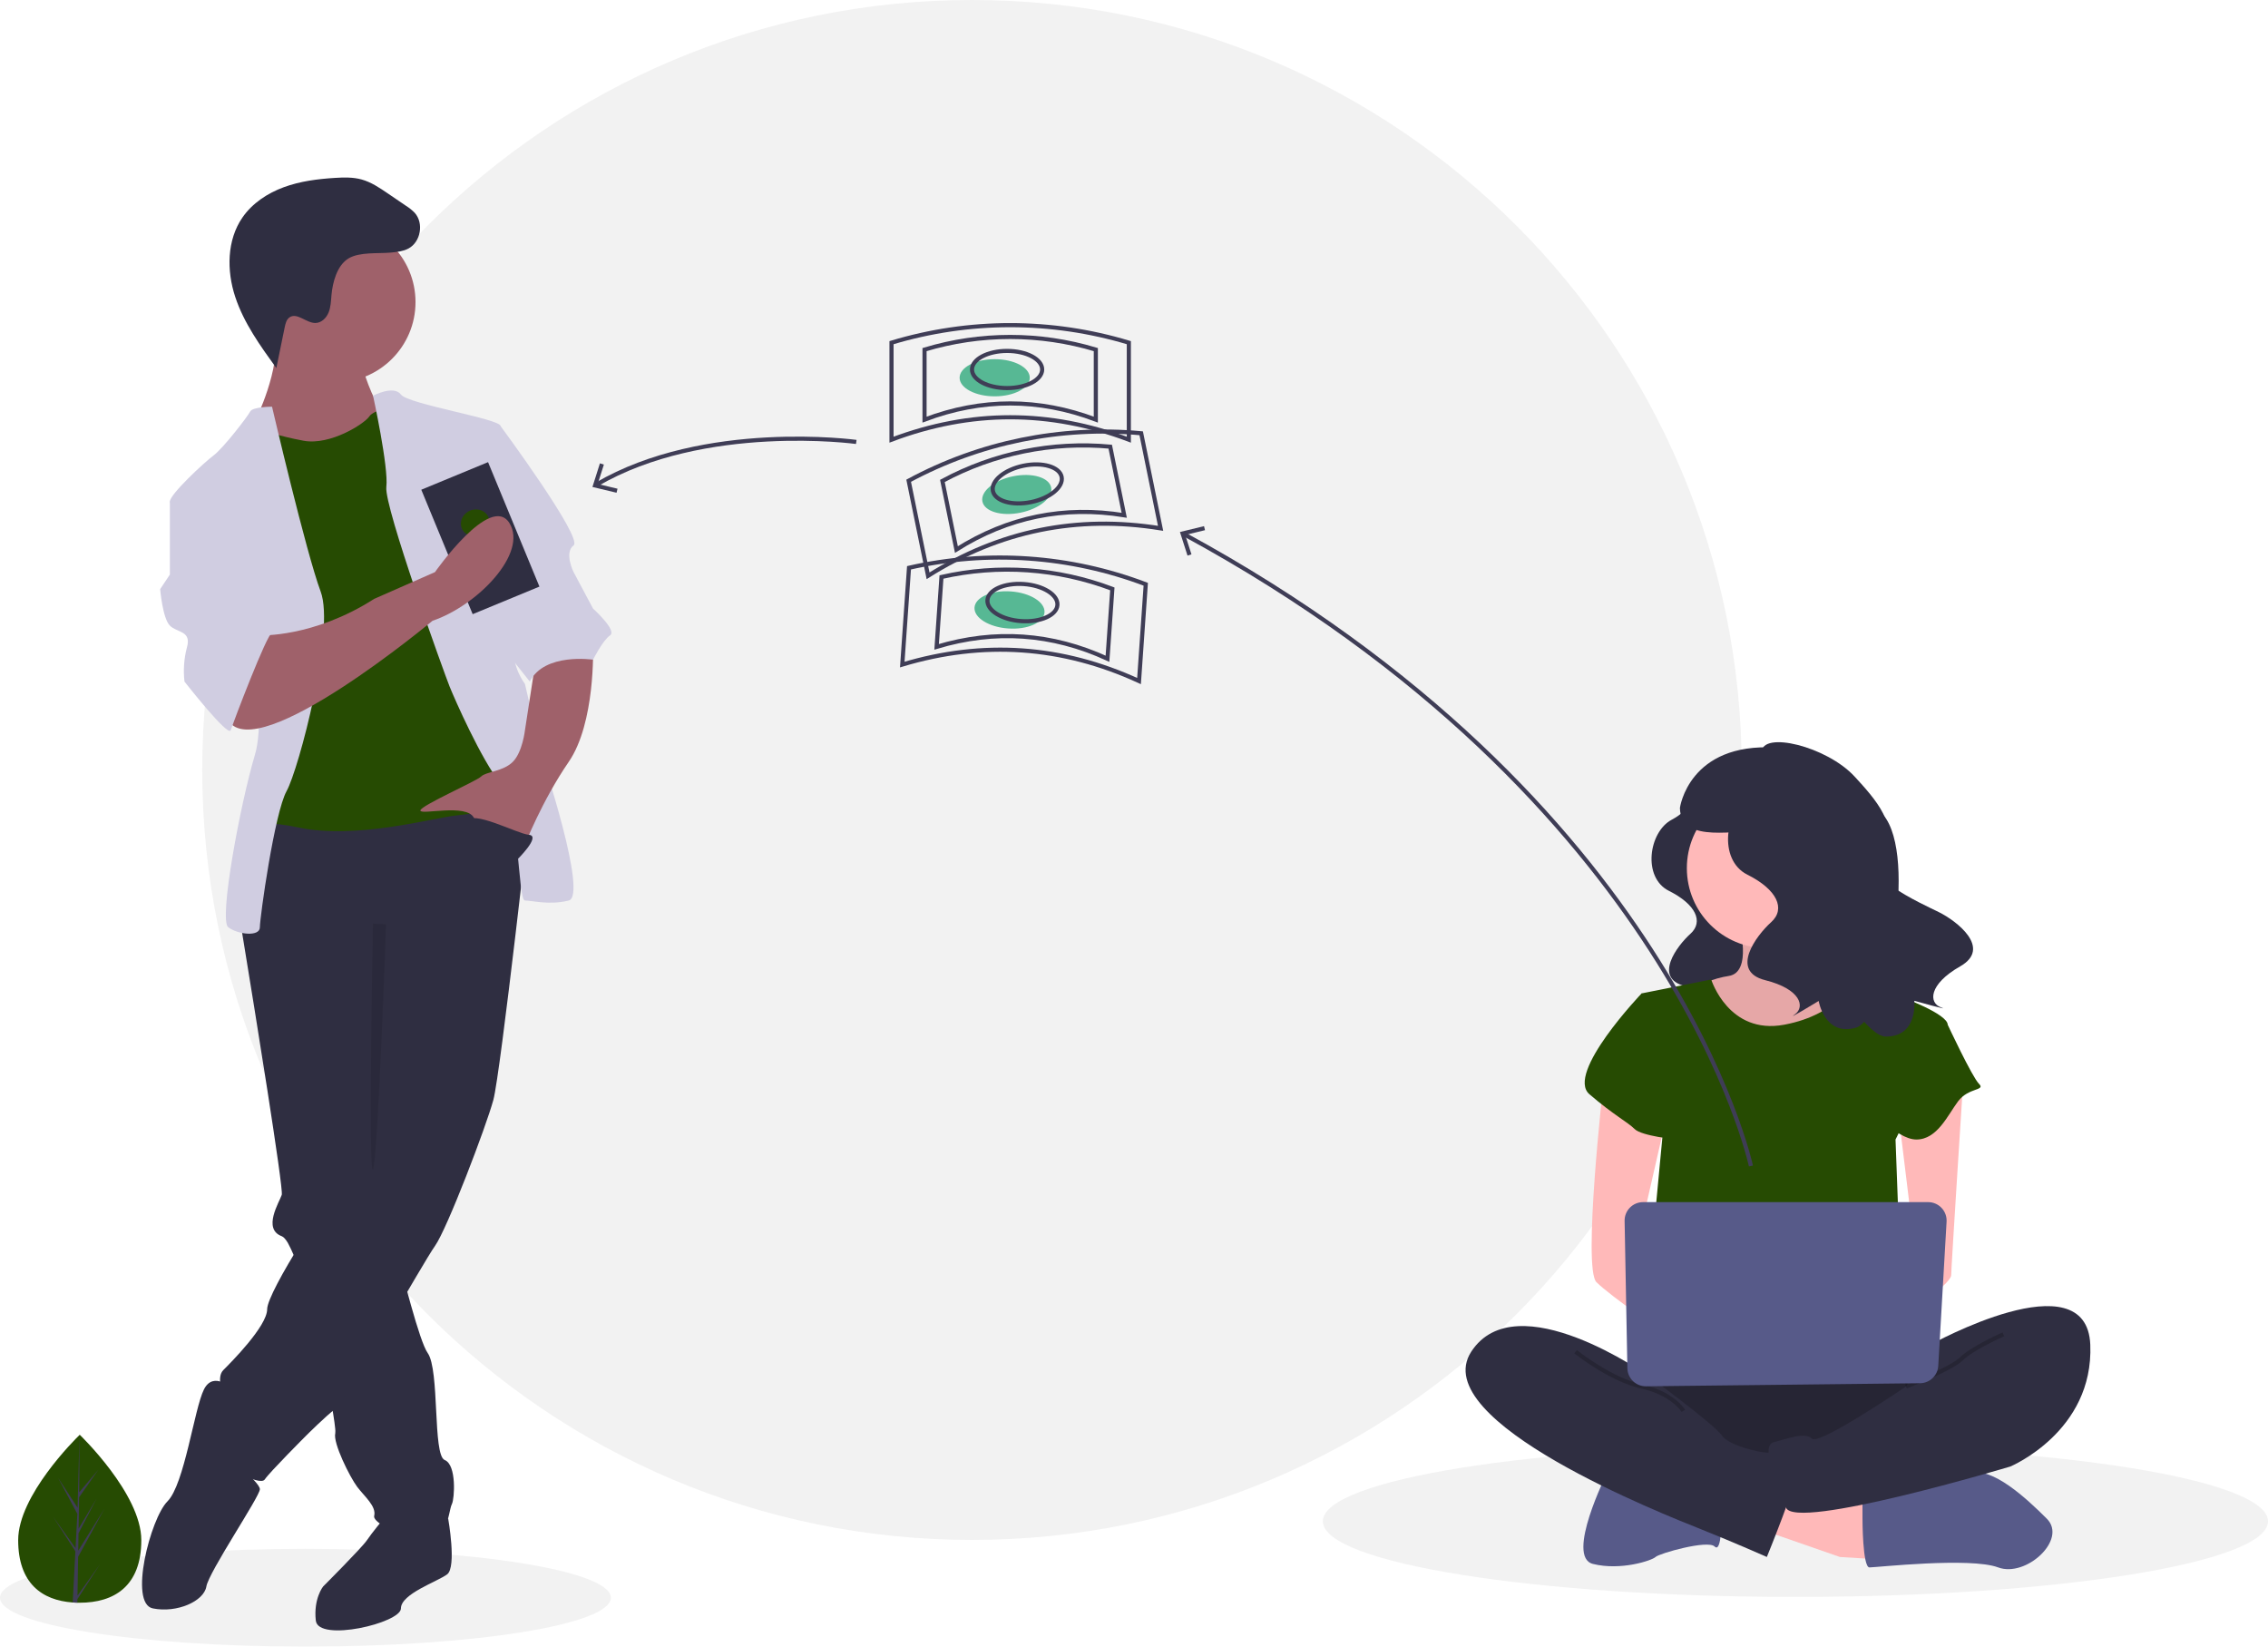
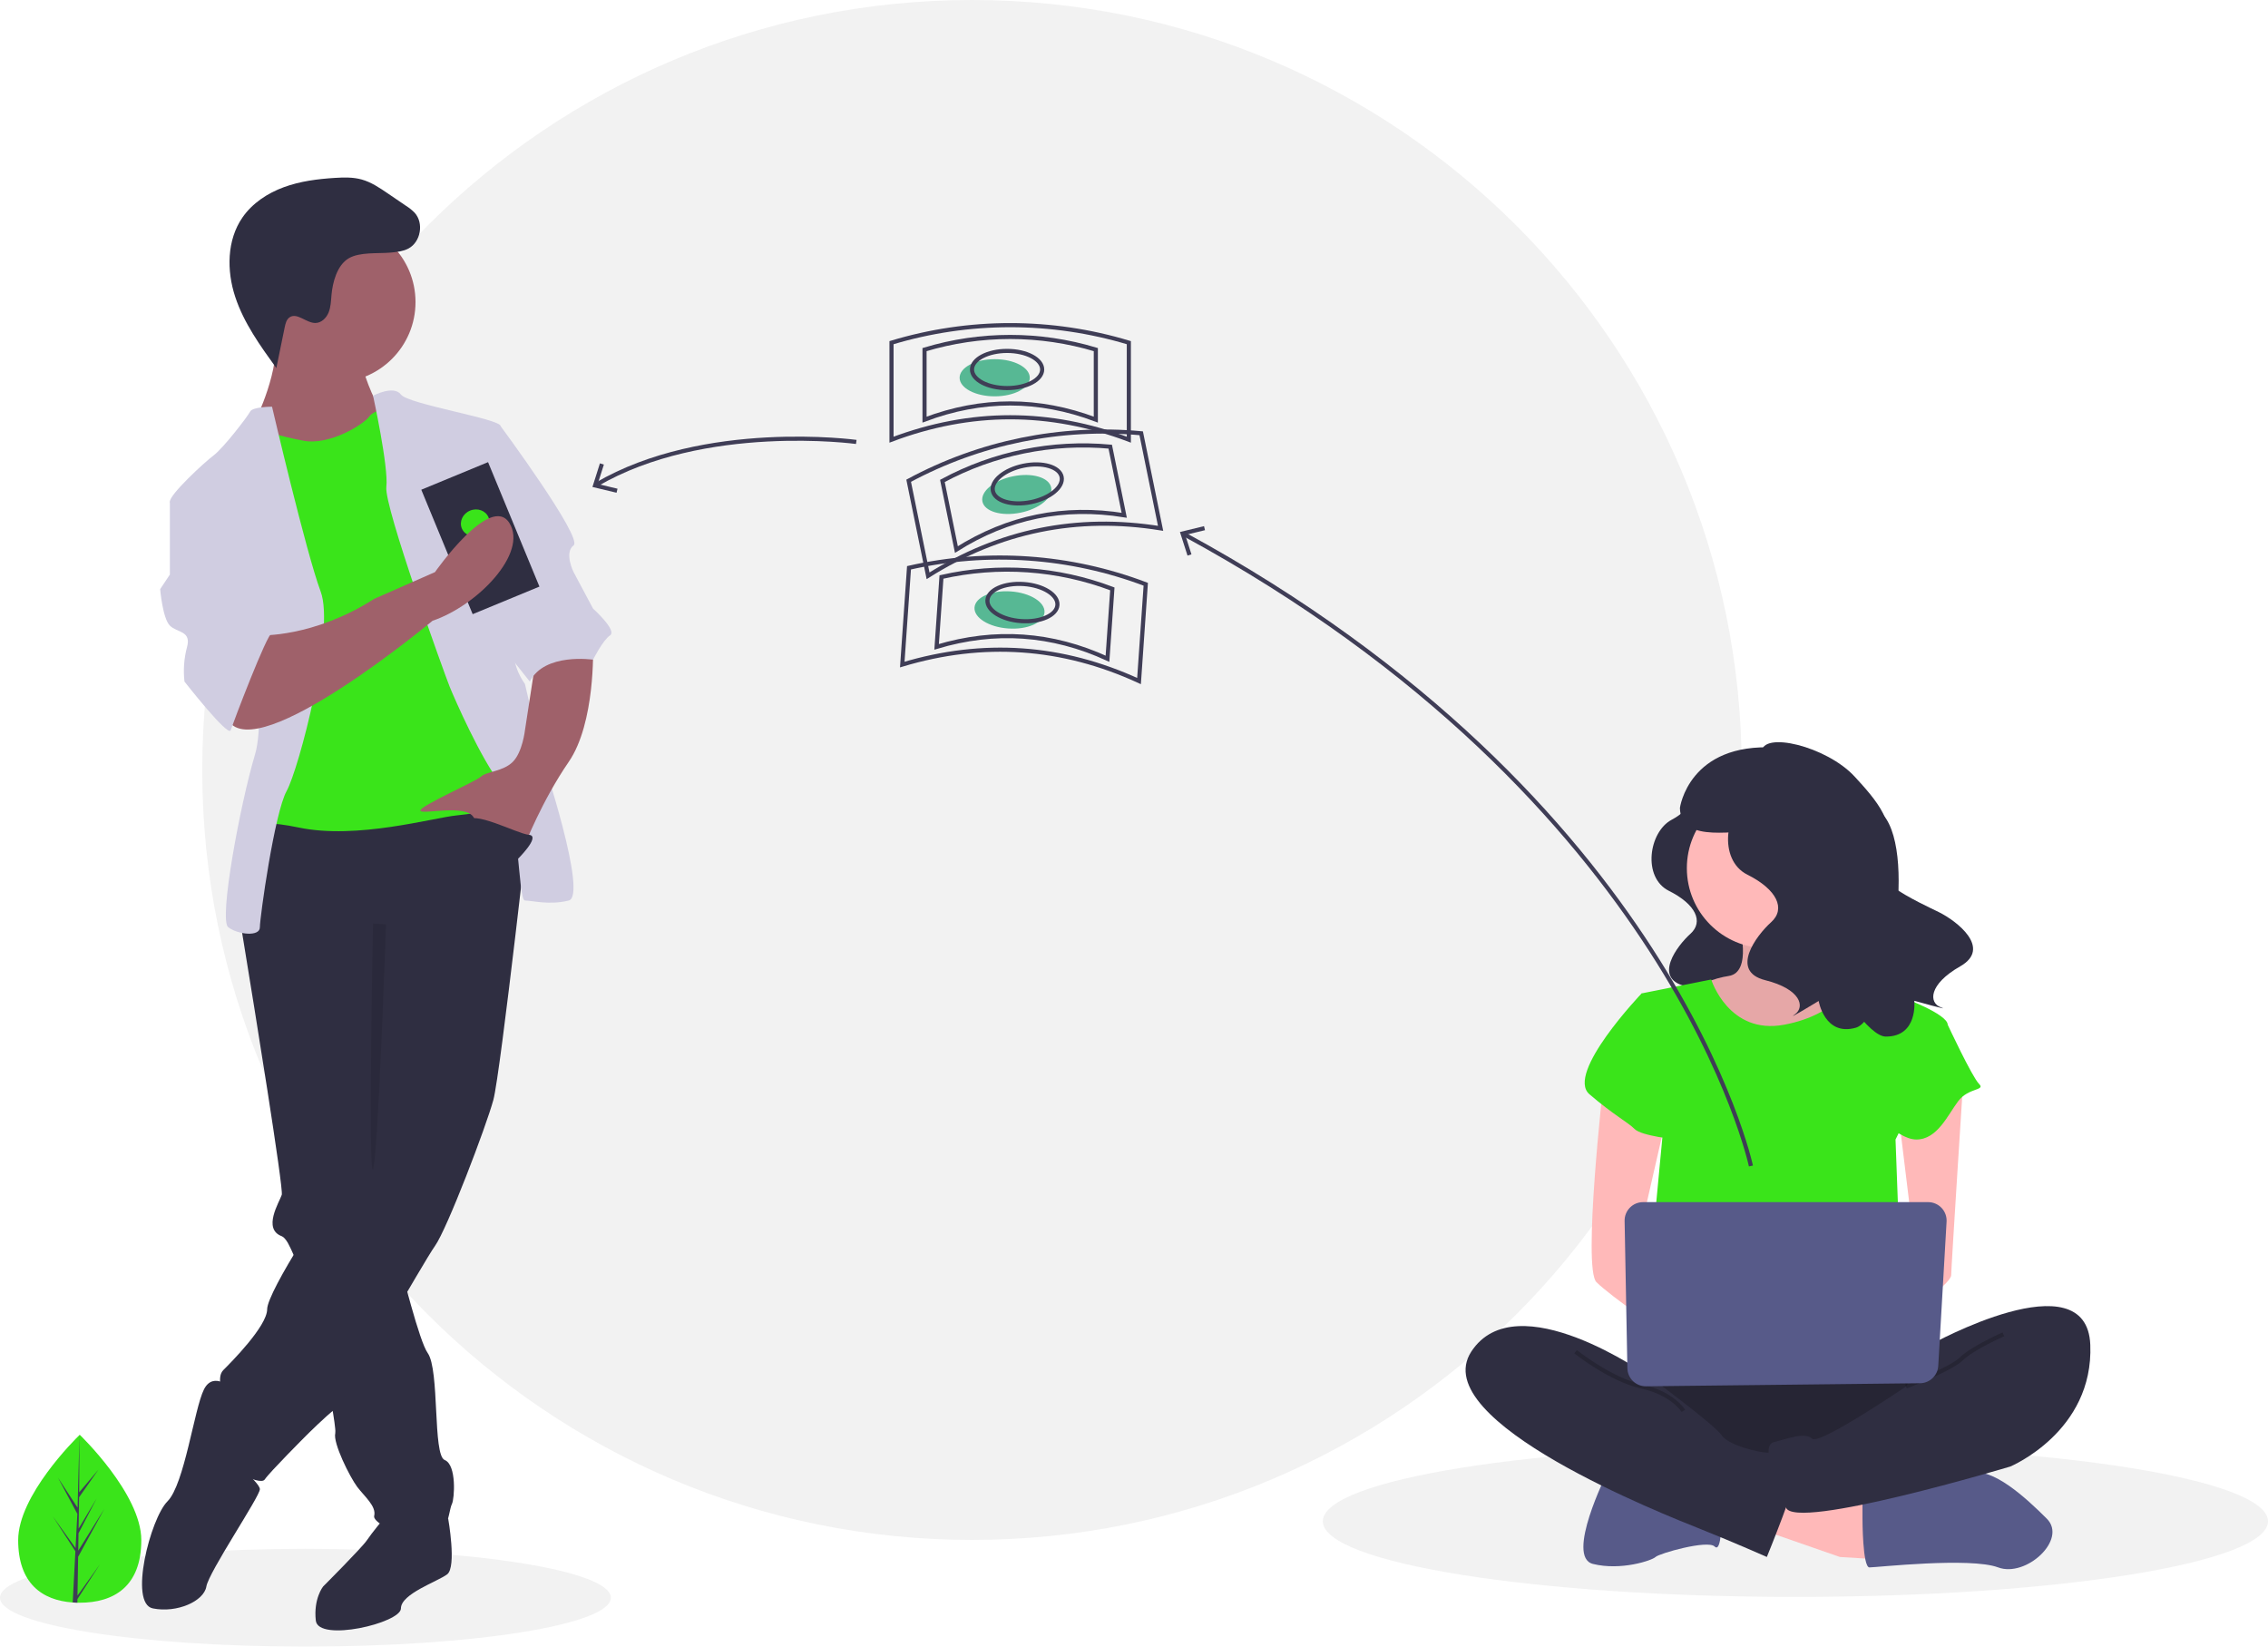
<svg xmlns="http://www.w3.org/2000/svg" id="ecb8a146-dd8f-4f83-ab4e-53bb1469e238" data-name="Layer 1" width="1099" height="797.68" viewBox="0 0 1099 797.68">
  <circle cx="471" cy="373" r="373" fill="#f2f2f2" />
  <ellipse cx="148" cy="774" rx="148" ry="23.68" fill="#f2f2f2" />
  <ellipse cx="870" cy="736.969" rx="229" ry="36.64" fill="#f2f2f2" />
  <path d="M869.62,435.945s1.95,6.499-9.098,12.348-14.297,27.945-1.3,34.443,16.897,14.947,10.398,20.796-18.197,21.446-2.6,25.345,17.547,11.698,12.998,14.947,10.398-5.849,10.398-5.849,2.6,15.597,16.247,11.698,51.99-77.985,32.494-88.383S869.62,435.945,869.62,435.945Z" transform="translate(-50.5 -51.15983)" fill="#2f2e41" />
  <path d="M893.175,498.697s6.741,23.594-5.056,25.279a46.052,46.052,0,0,0-20.224,8.426l21.909,28.65h40.447l25.279-25.279s-33.706-25.279-26.965-40.447S893.175,498.697,893.175,498.697Z" transform="translate(-50.5 -51.15983)" fill="#ffb9b9" />
  <path d="M893.175,498.697s6.741,23.594-5.056,25.279a46.052,46.052,0,0,0-20.224,8.426l21.909,28.65h40.447l25.279-25.279s-33.706-25.279-26.965-40.447S893.175,498.697,893.175,498.697Z" transform="translate(-50.5 -51.15983)" opacity="0.1" />
  <polygon points="852.787 740.779 891.549 754.261 918.513 755.946 916.828 732.352 861.213 715.904 852.787 740.779" fill="#ffb9b9" />
  <path d="M953.003,786.882s0,23.594,3.371,23.594,48.874-5.056,62.356,0,33.706-13.482,23.594-23.594-26.606-25.279-36.897-21.909-52.424,11.797-52.424,11.797Z" transform="translate(-50.5 -51.15983)" fill="#575a89" />
  <path d="M829.134,764.974s-20.224,40.447-6.741,43.818,28.65-1.685,30.335-3.371,25.279-8.426,28.65-5.056,3.371-13.482,3.371-13.482Z" transform="translate(-50.5 -51.15983)" fill="#575a89" />
  <path d="M845.987,709.359s-32.021,43.818-8.426,55.615,136.509,11.797,144.936,0,11.797-48.874,0-52.244S845.987,709.359,845.987,709.359Z" transform="translate(-50.5 -51.15983)" fill="#2f2e41" />
  <path d="M845.987,709.359s-32.021,43.818-8.426,55.615,136.509,11.797,144.936,0,11.797-48.874,0-52.244S845.987,709.359,845.987,709.359Z" transform="translate(-50.5 -51.15983)" opacity="0.2" />
  <circle cx="856.157" cy="420.572" r="38.762" fill="#ffb9b9" />
-   <path d="M845.987,532.403l33.706-6.741s8.426,26.965,35.391,21.909,33.706-21.909,33.706-21.909,20.224,8.426,21.909,8.426,23.594,8.426,23.594,13.482-25.279,55.615-25.279,55.615l3.371,91.006-124.712-3.371,8.426-89.321Z" transform="translate(-50.5 -51.15983)" fill="#264b02" />
+   <path d="M845.987,532.403l33.706-6.741s8.426,26.965,35.391,21.909,33.706-21.909,33.706-21.909,20.224,8.426,21.909,8.426,23.594,8.426,23.594,13.482-25.279,55.615-25.279,55.615l3.371,91.006-124.712-3.371,8.426-89.321Z" transform="translate(-50.5 -51.15983)" fill="#3ae41a" />
  <path d="M827.449,576.22s-10.112,89.321-3.371,96.062,33.706,25.279,33.706,25.279V677.338l-13.482-25.279,13.482-58.985Z" transform="translate(-50.5 -51.15983)" fill="#ffb9b9" />
  <path d="M1001.877,573.692s-5.899,91.849-5.899,95.219-15.168,15.168-20.224,15.168-8.426-8.426-8.426-8.426l11.797-13.482-8.426-69.097Z" transform="translate(-50.5 -51.15983)" fill="#ffb9b9" />
  <path d="M985.866,702.618s75.838-42.132,77.524,0-38.762,58.985-38.762,58.985-104.488,31.332-108.702,19.879-12.64-29.991-5.899-31.676,15.168-5.056,18.538-1.685,45.503-25.279,45.503-25.279Z" transform="translate(-50.5 -51.15983)" fill="#2f2e41" />
  <path d="M1021.258,697.562s-15.168,6.741-20.224,11.797-26.965,13.482-26.965,13.482" transform="translate(-50.5 -51.15983)" fill="none" stroke="#000" stroke-miterlimit="10" stroke-width="2" opacity="0.2" />
-   <path d="M856.099,535.773l-10.112-3.371s-37.077,38.762-25.279,48.874,18.538,13.482,21.909,16.853,20.224,5.056,20.224,5.056Z" transform="translate(-50.5 -51.15983)" fill="#264b02" />
-   <path d="M979.125,544.2l15.168,3.371s11.797,25.279,15.168,28.65-5.056,1.685-10.112,8.426-10.112,18.538-20.224,18.538-23.594-16.853-23.594-16.853Z" transform="translate(-50.5 -51.15983)" fill="#264b02" />
+   <path d="M856.099,535.773l-10.112-3.371s-37.077,38.762-25.279,48.874,18.538,13.482,21.909,16.853,20.224,5.056,20.224,5.056Z" transform="translate(-50.5 -51.15983)" fill="#3ae41a" />
+   <path d="M979.125,544.2l15.168,3.371s11.797,25.279,15.168,28.65-5.056,1.685-10.112,8.426-10.112,18.538-20.224,18.538-23.594-16.853-23.594-16.853Z" transform="translate(-50.5 -51.15983)" fill="#3ae41a" />
  <path d="M849.357,717.785s-64.041-45.503-85.95-11.797,94.377,79.209,111.23,85.95,32.021,13.482,32.021,13.482,15.168-37.077,15.168-43.818-11.797-6.741-15.168-6.741-18.538-3.371-21.909-8.426S849.357,717.785,849.357,717.785Z" transform="translate(-50.5 -51.15983)" fill="#2f2e41" />
  <path d="M813.966,705.988s16.853,13.482,32.021,16.853,20.224,11.797,20.224,11.797" transform="translate(-50.5 -51.15983)" fill="none" stroke="#000" stroke-miterlimit="10" stroke-width="2" opacity="0.2" />
  <path d="M837.732,642.622l1.346,71.356a8.933,8.933,0,0,0,9.032,8.764l132.79-1.492a8.933,8.933,0,0,0,8.818-8.418l4.031-69.864a8.933,8.933,0,0,0-8.918-9.447H846.663A8.933,8.933,0,0,0,837.732,642.622Z" transform="translate(-50.5 -51.15983)" fill="#575a89" />
  <path d="M908.728,423.04s2.16,7.199-10.079,13.679-15.839,30.957-1.44,38.157,18.718,16.558,11.519,23.038-20.158,23.758-2.88,28.077,19.438,12.959,14.399,16.558,11.519-6.479,11.519-6.479,2.88,17.278,17.998,12.959,30.203-82.84,13.35-103.064C947.445,427.16,908.728,423.04,908.728,423.04Z" transform="translate(-50.5 -51.15983)" fill="#2f2e41" />
  <path d="M904.13,415.629c.003-10.547,31.559-2.969,45.088,11.758,9.369,10.198,23.599,25.54,11.674,36.355s20.439,24.992,29.119,29.29,25.817,17.443,10.343,26.261-15.224,17.72-9.401,19.827-12.839-3.134-12.839-3.134,1.885,17.415-13.838,17.332-60.832-86.494-50.056-110.513C924.24,420.473,904.13,415.629,904.13,415.629Z" transform="translate(-50.5 -51.15983)" fill="#2f2e41" />
  <path d="M910.965,413.318c-42.198-2.541-46.433,29.223-46.433,29.223.292,18.382,29.483,9.425,37.59,12.165,9.781-7.036,28.636-20.35,42.12-29.851A63.774,63.774,0,0,0,910.965,413.318Z" transform="translate(-50.5 -51.15983)" fill="#2f2e41" />
  <path d="M898.942,616.008S861.09,438.609,624.169,309.92" transform="translate(-50.5 -51.15983)" fill="none" stroke="#3f3d56" stroke-miterlimit="10" stroke-width="2" />
  <polygon points="583.431 254.891 583.905 256.836 574.322 259.16 577.341 268.549 575.435 269.16 571.76 257.724 583.431 254.891" fill="#3f3d56" />
-   <path d="M118.973,797.271c0,22.469-13.356,30.314-29.834,30.314q-.573,0-1.143-.013c-.763-.016-1.52-.053-2.267-.104-14.871-1.052-26.424-9.301-26.424-30.197,0-21.625,27.634-48.912,29.71-50.932l.004-.004c.08-.078.12-.116.12-.116S118.973,774.803,118.973,797.271Z" transform="translate(-50.5 -51.15983)" fill="#264b02" />
+   <path d="M118.973,797.271c0,22.469-13.356,30.314-29.834,30.314q-.573,0-1.143-.013c-.763-.016-1.52-.053-2.267-.104-14.871-1.052-26.424-9.301-26.424-30.197,0-21.625,27.634-48.912,29.71-50.932l.004-.004c.08-.078.12-.116.12-.116S118.973,774.803,118.973,797.271Z" transform="translate(-50.5 -51.15983)" fill="#3ae41a" />
  <path d="M88.052,824.148,98.964,808.901,88.025,825.822l-.029,1.75c-.763-.016-1.52-.053-2.267-.104l1.176-22.479-.009-.175.02-.033.111-2.123L76.061,785.696,87.062,801.067l.025.451.889-16.985-9.388-17.528,9.503,14.547.925-35.212.004-.12v.116L88.865,774.103l9.347-11.008L88.827,776.495l-.247,15.207,8.727-14.594-8.763,16.832-.138,8.454,12.669-20.313-12.717,23.263Z" transform="translate(-50.5 -51.15983)" fill="#3f3d56" />
  <path d="M261.273,791.45l6.382-4.741s4.224,23.597-.489,27.132-22.391,9.428-22.391,16.498-40.068,16.498-41.246,5.892,3.535-16.498,3.535-16.498,18.855-18.855,21.212-22.391,8.249-10.606,8.249-10.606Z" transform="translate(-50.5 -51.15983)" fill="#2f2e41" />
  <path d="M166.996,498.014s.177,1.037.483,2.934c.283,1.685.672,4.066,1.143,7,4.95,30.204,19.386,119.119,18.408,122.053-1.178,3.535-9.428,16.498,0,20.034.907.342,1.886,1.449,2.934,3.194a68.494,68.494,0,0,1,4.985,11.761c5.621,16.31,11.632,42.413,15.108,60.49,1.52,7.943,2.557,14.33,2.864,17.677a9.612,9.612,0,0,1,.035,2.333c-1.178,4.714,7.071,21.212,10.606,25.926s9.428,9.428,8.249,14.142,29.462,17.677,32.997,9.428,3.535-12.963,4.714-15.32,2.357-18.855-3.535-21.212-2.357-43.603-8.249-51.852c-1.968-2.746-4.973-12.044-8.12-23.227-1.237-4.384-2.487-9.051-3.712-13.729-4.973-19.174-9.38-38.465-9.38-38.465L237.704,493.3l-64.815-8.249-1.662,3.665-3.312,7.271Z" transform="translate(-50.5 -51.15983)" fill="#2f2e41" />
  <path d="M163.461,724.278s-9.428-9.428-14.142,0-9.428,45.96-17.677,54.209-18.855,49.495-7.071,51.852,24.748-3.535,25.926-10.606S176.424,776.13,176.424,772.595s-16.498-16.498-16.498-16.498Z" transform="translate(-50.5 -51.15983)" fill="#2f2e41" />
  <path d="M308.412,433.198s-15.32,137.88-18.855,150.843-22.391,62.458-28.283,70.708-43.603,75.422-48.317,78.957-14.142,12.963-14.142,12.963-17.677,17.677-20.034,21.212-22.391-7.071-23.569-14.142,1.178-18.855,2.357-23.569-2.357-11.785,1.178-15.32,21.212-21.212,21.212-29.462,30.64-56.566,42.425-67.172,9.428-28.283,9.428-28.283V518.047l-64.815-20.034s3.535-56.566,11.785-56.566S295.449,422.592,308.412,433.198Z" transform="translate(-50.5 -51.15983)" fill="#2f2e41" />
  <circle cx="162.456" cy="146.346" r="38.889" fill="#9f616a" />
  <path d="M225.919,228.146s4.714,17.677,10.606,22.391-15.32,24.748-15.32,24.748l-40.068,2.357-7.071-22.391s12.963-25.926,9.428-42.425S225.919,228.146,225.919,228.146Z" transform="translate(-50.5 -51.15983)" fill="#9f616a" />
-   <path d="M242.418,248.18s-10.606,1.178-12.963,4.714-18.855,14.142-31.818,11.785-21.212-5.892-23.569-4.714-7.071,25.926-7.071,25.926l12.963,37.711-2.357,103.705-3.535,28.283s-7.071-9.428,21.212-3.535,64.815-4.714,76.6-5.892,31.818-4.714,32.997-11.785-3.535-32.997-3.535-32.997l-18.855-78.957-11.785-42.425Z" transform="translate(-50.5 -51.15983)" fill="#264b02" />
+   <path d="M242.418,248.18s-10.606,1.178-12.963,4.714-18.855,14.142-31.818,11.785-21.212-5.892-23.569-4.714-7.071,25.926-7.071,25.926l12.963,37.711-2.357,103.705-3.535,28.283s-7.071-9.428,21.212-3.535,64.815-4.714,76.6-5.892,31.818-4.714,32.997-11.785-3.535-32.997-3.535-32.997l-18.855-78.957-11.785-42.425Z" transform="translate(-50.5 -51.15983)" fill="#3ae41a" />
  <path d="M231.271,242.861s9.968-5.287,13.504-.573,48.317,11.785,48.317,15.32,9.428,98.991,7.071,107.24,4.714,17.677,4.714,17.677l8.249,35.354s22.391,67.172,12.963,69.529-17.677,0-21.212,0-2.357-44.782-11.785-56.566-22.391-41.246-24.748-47.138-31.818-87.206-30.64-96.634S231.271,242.861,231.271,242.861Z" transform="translate(-50.5 -51.15983)" fill="#d0cde1" />
  <path d="M182.316,248.18s-9.428,0-10.606,2.357S158.747,268.214,154.033,271.749,132.821,290.604,132.821,294.14s34.175,29.462,34.175,29.462,14.142,69.529,7.071,93.098-17.677,80.135-12.963,83.671,15.32,4.714,15.32,0,7.071-55.388,12.963-65.994,23.569-77.778,16.498-96.634S182.316,248.18,182.316,248.18Z" transform="translate(-50.5 -51.15983)" fill="#d0cde1" />
  <path d="M337.873,364.847s1.178,36.532-11.785,55.388-21.212,40.068-21.212,40.068-21.212-5.892-24.748-12.963-25.926-1.178-25.926-3.535,27.105-14.142,29.462-16.498,10.606-2.357,15.32-7.071,5.892-15.32,5.892-15.32l4.714-30.64Z" transform="translate(-50.5 -51.15983)" fill="#9f616a" />
  <path d="M239.741,173.528c2.992-.272,6.077-.571,8.721-1.997,5.925-3.195,7.496-12.294,2.986-17.291a22.344,22.344,0,0,0-4.143-3.331l-8.958-6.097c-3.962-2.697-8.017-5.437-12.638-6.709-4.179-1.15-8.594-1.032-12.92-.763-8.399.522-16.849,1.6-24.749,4.5s-15.268,7.751-20.052,14.673c-7.585,10.974-7.689,25.775-3.511,38.444s12.112,23.701,19.931,34.51l4.057-19.795c.361-1.763.829-3.695,2.295-4.739,3.645-2.593,8.103,2.731,12.576,2.697,2.874-.022,5.287-2.386,6.376-5.046s1.161-5.605,1.413-8.468c.534-6.064,2.653-14.502,8.396-17.847C224.872,173.153,233.726,174.074,239.741,173.528Z" transform="translate(-50.5 -51.15983)" fill="#2f2e41" />
  <path d="M237.56,498.965s-3.98,115.127-6.337,118.663,0-119.025,0-119.025Z" transform="translate(-50.5 -51.15983)" opacity="0.1" />
  <path d="M283.664,257.607h9.428s40.068,54.209,35.354,57.745,0,12.963,0,12.963l9.428,17.677s11.785,10.606,8.249,12.963-8.249,11.785-8.249,11.785-23.569-3.535-30.64,10.606L291.949,362.05Z" transform="translate(-50.5 -51.15983)" fill="#d0cde1" />
  <rect x="265.768" y="279.254" width="35" height="65.224" transform="translate(-148.0884 80.56853) rotate(-22.43787)" fill="#2f2e41" />
-   <ellipse cx="280.75" cy="304.458" rx="7" ry="6.431" transform="translate(-145.4514 79.04643) rotate(-22.43785)" fill="#264b02" />
+   <ellipse cx="280.75" cy="304.458" rx="7" ry="6.431" transform="translate(-145.4514 79.04643) rotate(-22.43785)" fill="#3ae41a" />
  <path d="M260.095,351.884s-84.849,70.708-98.991,48.317,15.32-41.246,15.32-41.246,25.926,1.178,55.388-17.677l29.462-12.963s26.896-38.399,36.061-23.777S281.69,344.608,260.095,351.884Z" transform="translate(-50.5 -51.15983)" fill="#9f616a" />
  <path d="M145.784,289.426,132.821,294.14v35.354l-4.714,7.071s1.178,14.142,4.714,17.677,10.606,2.357,8.249,10.606a44.667,44.667,0,0,0-1.178,16.498s21.212,27.105,22.391,23.569,17.677-47.138,20.034-47.138-23.569-68.351-23.569-68.351Z" transform="translate(-50.5 -51.15983)" fill="#d0cde1" />
  <path d="M300.752,467.963s12.185-11.785,6.093-12.374-27.305-12.374-30.84-6.482S300.752,467.963,300.752,467.963Z" transform="translate(-50.5 -51.15983)" fill="#2f2e41" />
  <ellipse cx="482" cy="183" rx="17" ry="9" fill="#57b894" />
  <path d="M597.5,264.16q-57.5-21.717-115,0v-47a199.038,199.038,0,0,1,115,0Z" transform="translate(-50.5 -51.15983)" fill="none" stroke="#3f3d56" stroke-miterlimit="10" stroke-width="2" />
  <path d="M581.5,254.44q-41.5-15.674-83,0V220.519a143.653,143.653,0,0,1,83,0Z" transform="translate(-50.5 -51.15983)" fill="none" stroke="#3f3d56" stroke-miterlimit="10" stroke-width="2" />
  <ellipse cx="488" cy="179" rx="17" ry="9" fill="none" stroke="#3f3d56" stroke-miterlimit="10" stroke-width="2" />
  <ellipse cx="543.2" cy="290.706" rx="17" ry="9" transform="translate(-97.66163 63.33821) rotate(-11.53546)" fill="#57b894" />
  <path d="M612.886,307.101q-60.681-9.779-112.677,22.997l-9.399-46.051a199.038,199.038,0,0,1,112.677-22.997Z" transform="translate(-50.5 -51.15983)" fill="none" stroke="#3f3d56" stroke-miterlimit="10" stroke-width="2" />
  <path d="M595.266,300.777q-43.796-7.058-81.323,16.598L507.159,284.139a143.653,143.653,0,0,1,81.323-16.598Z" transform="translate(-50.5 -51.15983)" fill="none" stroke="#3f3d56" stroke-miterlimit="10" stroke-width="2" />
  <ellipse cx="548.279" cy="285.587" rx="17" ry="9" transform="translate(-96.53536 64.25047) rotate(-11.53546)" fill="none" stroke="#3f3d56" stroke-miterlimit="10" stroke-width="2" />
  <ellipse cx="539.675" cy="346.645" rx="9" ry="17" transform="translate(105.9025 809.7943) rotate(-86.0194)" fill="#57b894" />
  <path d="M602.435,381.085q-55.854-25.656-114.723-7.983l3.263-46.887a199.038,199.038,0,0,1,114.723,7.983Z" transform="translate(-50.5 -51.15983)" fill="none" stroke="#3f3d56" stroke-miterlimit="10" stroke-width="2" />
  <path d="M587.149,370.278Q546.837,351.761,504.349,364.516l2.355-33.84a143.653,143.653,0,0,1,82.8,5.762Z" transform="translate(-50.5 -51.15983)" fill="none" stroke="#3f3d56" stroke-miterlimit="10" stroke-width="2" />
  <ellipse cx="545.938" cy="343.071" rx="9" ry="17" transform="translate(115.2961 812.7167) rotate(-86.0194)" fill="none" stroke="#3f3d56" stroke-miterlimit="10" stroke-width="2" />
  <path d="M465.422,265.251s-73.496-10.055-125.982,20.704" transform="translate(-50.5 -51.15983)" fill="none" stroke="#3f3d56" stroke-miterlimit="10" stroke-width="2" />
  <polygon points="290.708 224.459 292.617 225.063 289.633 234.462 299.227 236.751 298.76 238.698 287.077 235.907 290.708 224.459" fill="#3f3d56" />
</svg>
